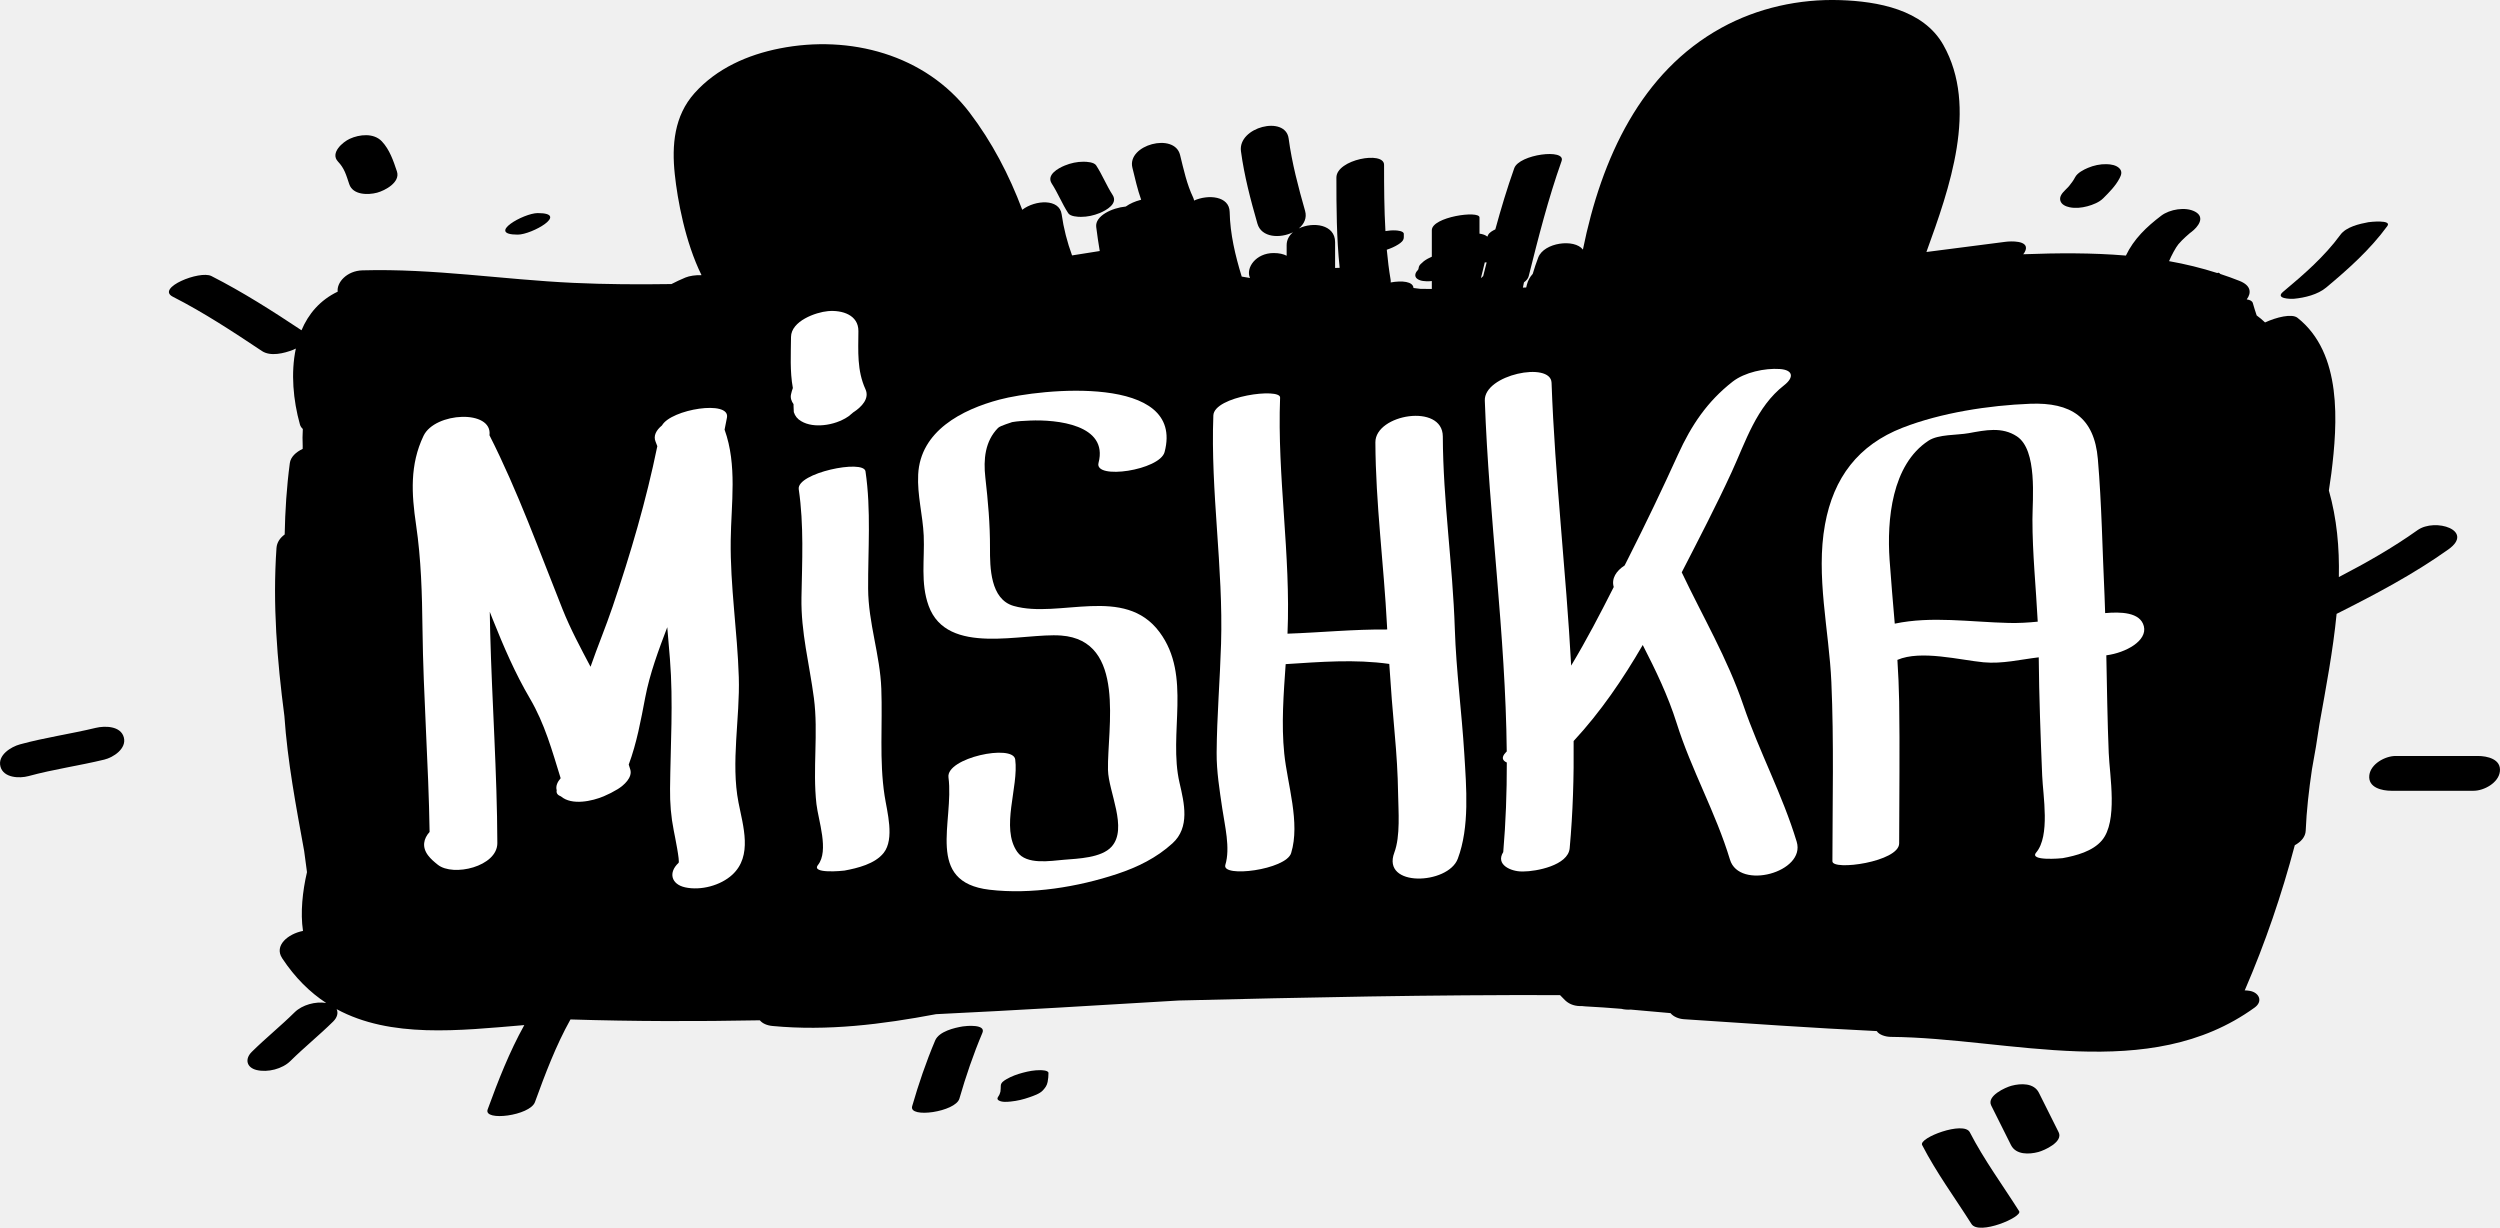
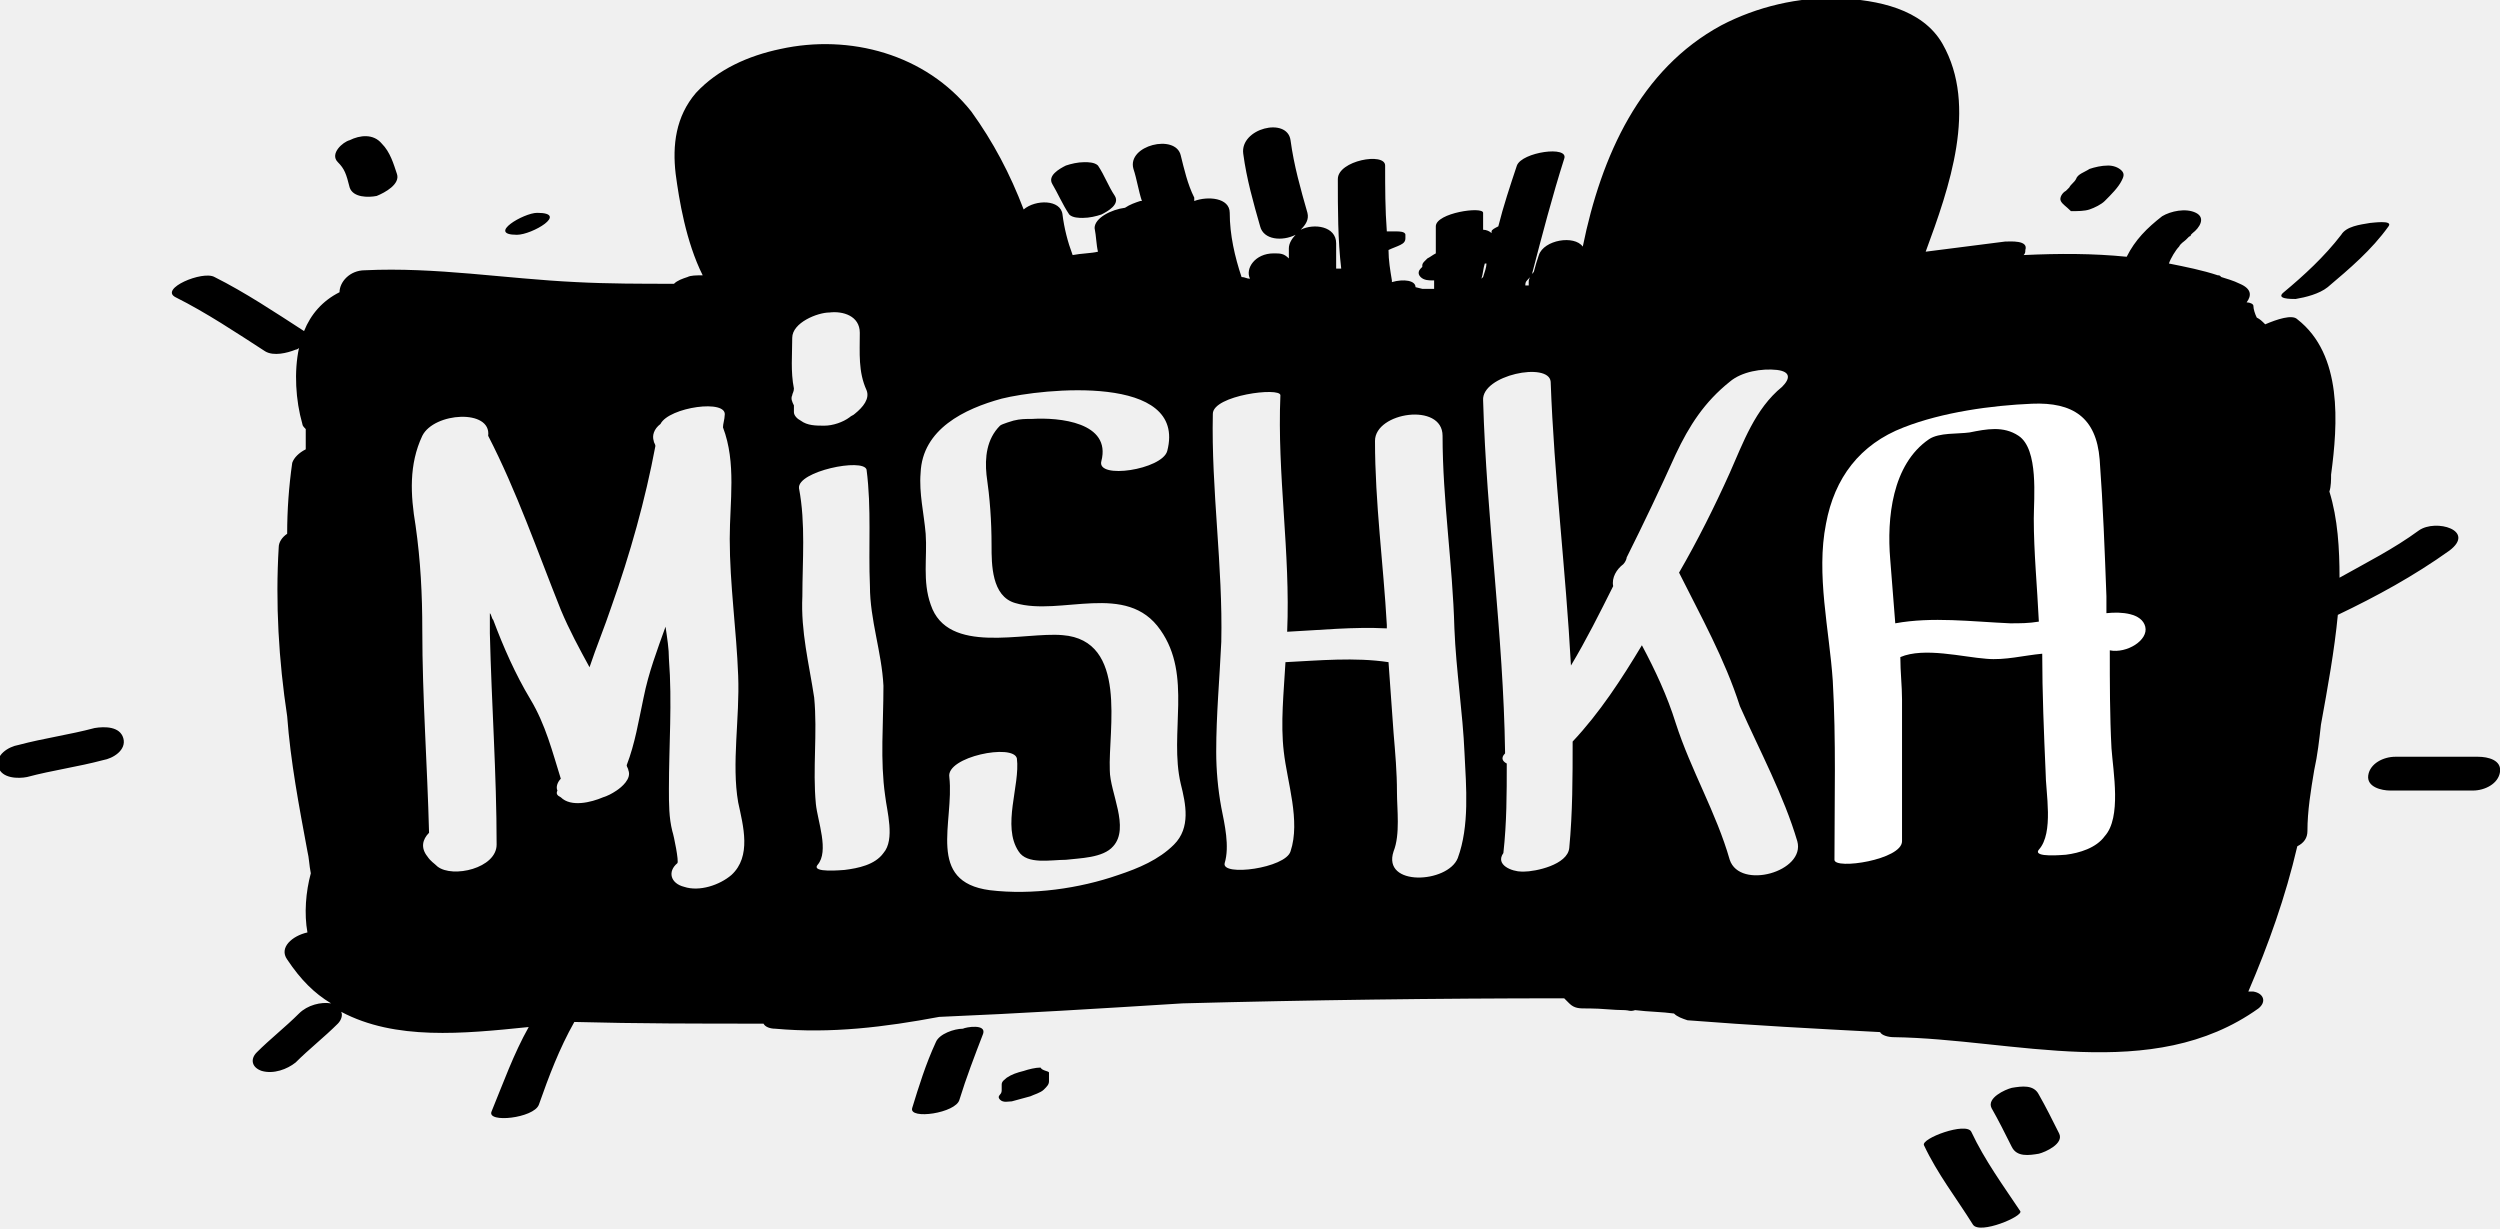
- <svg xmlns="http://www.w3.org/2000/svg" version="1.1" x="0px" y="0px" width="148.051px" height="72.707px" viewBox="0 0 148.051 72.707" enable-background="new 0 0 148.051 72.707" xml:space="preserve">
-   <g id="Layer_2">
-     <g>
-       <path d="M143.165,31.397c-1.481,1.055-3.053,1.942-4.657,2.777c0.037-1.747-0.119-3.465-0.591-5.127 c0.051-0.333,0.102-0.667,0.145-1.002c0.375-3.005,0.657-7.122-2.003-9.224c-0.335-0.265-1.249-0.035-1.922,0.274 c-0.157-0.151-0.322-0.289-0.496-0.415c-0.082-0.242-0.159-0.487-0.229-0.735c-0.035-0.12-0.168-0.188-0.36-0.215 c0.285-0.383,0.263-0.818-0.419-1.092c-0.378-0.152-0.759-0.287-1.143-0.413c-0.067-0.072-0.126-0.096-0.172-0.058 c-0.001,0.001-0.004,0.002-0.006,0.003c-0.938-0.3-1.893-0.533-2.859-0.705c0.138-0.331,0.396-0.813,0.552-1 c0.132-0.157,0.279-0.3,0.429-0.439c0.062-0.057,0.125-0.111,0.188-0.165c0.032-0.027,0.053-0.046,0.069-0.061 c0.02-0.014,0.046-0.034,0.084-0.062c0.38-0.288,0.846-0.865,0.221-1.202c-0.57-0.307-1.507-0.142-2.007,0.238 c-0.863,0.655-1.626,1.379-2.092,2.361c-2.01-0.169-4.05-0.155-6.079-0.078c0.062-0.076,0.112-0.158,0.141-0.25 c0.184-0.585-0.908-0.525-1.188-0.488c-1.562,0.205-3.125,0.407-4.688,0.604c1.367-3.773,3.083-8.578,1.001-12.264 c-1.19-2.106-3.906-2.579-6.098-2.652c-2.436-0.081-4.898,0.461-7.036,1.636c-4.762,2.618-7.11,7.71-8.21,13.138 c-0.497-0.657-2.301-0.425-2.645,0.468c-0.124,0.32-0.229,0.645-0.327,0.972c-0.16,0.174-0.282,0.386-0.345,0.637 c-0.015,0.056-0.027,0.111-0.041,0.167c-0.065,0.002-0.131,0.005-0.196,0.007c0.02-0.104,0.041-0.207,0.064-0.31 c0.146-0.109,0.247-0.232,0.28-0.366c0.574-2.296,1.156-4.588,1.948-6.82c0.269-0.756-2.511-0.399-2.804,0.426 c-0.424,1.193-0.786,2.403-1.12,3.622c-0.165,0.078-0.356,0.187-0.425,0.326c-0.017,0.034-0.031,0.07-0.047,0.104 c-0.107-0.093-0.271-0.151-0.466-0.178c0-0.319,0-0.639,0-0.959c0-0.432-2.823-0.034-2.823,0.757c0,0.522,0,1.046,0,1.568 c-0.167,0.072-0.327,0.158-0.472,0.266c-0.063,0.057-0.127,0.114-0.19,0.172c-0.073,0.071-0.113,0.152-0.12,0.245 c-0.007,0.026-0.013,0.053-0.023,0.078c-0.017,0.022-0.032,0.046-0.052,0.066c-0.126,0.128-0.184,0.335-0.027,0.467 c0.19,0.16,0.508,0.167,0.738,0.159c0.048-0.002,0.097-0.007,0.146-0.011c0,0.156,0,0.312,0,0.468 c-0.226-0.001-0.45-0.003-0.675-0.006l-0.411-0.051c-0.021-0.385-0.676-0.452-1.351-0.328c0.006-0.049,0.007-0.098-0.001-0.148 c-0.101-0.595-0.174-1.192-0.229-1.79c0.237-0.079,0.471-0.18,0.68-0.313c0.159-0.102,0.328-0.224,0.328-0.43 c0-0.064,0-0.13,0-0.194c0-0.18-0.412-0.204-0.499-0.208c-0.195-0.009-0.394,0.009-0.589,0.041 c-0.075-1.305-0.081-2.615-0.081-3.925c0-0.84-2.824-0.315-2.823,0.757c0,1.786,0.009,3.57,0.193,5.343 c-0.087-0.002-0.178,0.001-0.27,0.009c0-0.511,0-1.021,0-1.532c0-1.045-1.297-1.22-2.147-0.809 c0.313-0.262,0.489-0.622,0.37-1.039c-0.403-1.414-0.778-2.827-0.974-4.287c-0.188-1.394-3.017-0.677-2.824,0.756 c0.196,1.46,0.57,2.873,0.975,4.287c0.235,0.828,1.338,0.889,2.104,0.51c-0.227,0.196-0.373,0.452-0.373,0.76 c0,0.21,0,0.42,0,0.63c-0.189-0.098-0.439-0.16-0.77-0.16c-1.057,0-1.671,0.885-1.4,1.477c-0.164-0.027-0.327-0.054-0.491-0.083 c-0.382-1.248-0.686-2.514-0.714-3.83c-0.02-0.942-1.27-1.049-2.108-0.672c-0.008-0.056-0.022-0.111-0.049-0.168 c-0.385-0.804-0.567-1.674-0.78-2.533c-0.332-1.35-3.158-0.601-2.823,0.756c0.157,0.638,0.3,1.281,0.519,1.898 c-0.018,0.005-0.039,0.009-0.056,0.014c-0.3,0.081-0.601,0.205-0.854,0.387c-0.832,0.079-1.828,0.565-1.752,1.208 c0.058,0.478,0.131,0.953,0.209,1.427c-0.546,0.091-1.092,0.177-1.639,0.26c-0.289-0.787-0.499-1.601-0.618-2.443 c-0.131-0.924-1.555-0.854-2.332-0.26c-0.774-2.062-1.796-4.019-3.122-5.761c-2.621-3.439-7.097-4.613-11.242-3.794 c-1.9,0.376-3.735,1.184-5.043,2.646c-1.21,1.353-1.352,3.089-1.17,4.805c0.158,1.493,0.61,4.005,1.584,5.976 c-0.35-0.012-0.709,0.041-0.949,0.139c-0.283,0.117-0.561,0.248-0.833,0.388c-1.939,0.029-3.877,0.019-5.803-0.07 c-4.179-0.194-8.301-0.86-12.497-0.742c-0.923,0.026-1.534,0.719-1.465,1.262c-1.046,0.502-1.733,1.315-2.143,2.287 c-1.732-1.15-3.479-2.266-5.335-3.211c-0.689-0.351-3.3,0.707-2.285,1.224c1.84,0.938,3.561,2.072,5.278,3.216 c0.512,0.341,1.32,0.133,1.842-0.07c0.03-0.012,0.09-0.039,0.165-0.077c-0.306,1.44-0.157,3.067,0.241,4.493 c0.03,0.11,0.093,0.198,0.172,0.27c-0.021,0.338-0.023,0.677-0.007,1.015c-0.001,0.055-0.001,0.109-0.002,0.165 c-0.4,0.189-0.712,0.48-0.76,0.839c-0.188,1.411-0.278,2.82-0.305,4.229c-0.272,0.199-0.462,0.469-0.485,0.798 c-0.233,3.345,0.037,6.652,0.467,9.95c0.185,2.694,0.69,5.344,1.172,7.999c0.058,0.416,0.113,0.832,0.167,1.249 c-0.265,1.133-0.398,2.395-0.237,3.482c-0.881,0.171-1.729,0.866-1.233,1.617c0.765,1.158,1.644,2.018,2.606,2.649 c-0.633-0.103-1.42,0.11-1.871,0.555c-0.818,0.809-1.715,1.531-2.533,2.339c-0.429,0.424-0.314,0.935,0.289,1.078 c0.651,0.155,1.516-0.06,1.997-0.535c0.817-0.808,1.715-1.531,2.533-2.339c0.248-0.245,0.308-0.517,0.204-0.731 c3.21,1.735,7.235,1.27,11.114,0.943c-0.882,1.589-1.542,3.273-2.17,4.997c-0.262,0.719,2.507,0.373,2.801-0.436 c0.61-1.675,1.237-3.343,2.103-4.895c3.741,0.117,7.479,0.122,11.215,0.051c0.149,0.182,0.416,0.305,0.746,0.336 c3.27,0.311,6.489-0.096,9.688-0.699c4.789-0.229,9.577-0.525,14.366-0.809c7.527-0.186,15.056-0.346,22.587-0.32 c0.1,0.109,0.204,0.215,0.314,0.318c0.272,0.256,0.621,0.345,0.979,0.33c0.062,0.009,0.128,0.016,0.199,0.019 c0.714,0.036,1.428,0.087,2.141,0.145c0.156,0.04,0.341,0.059,0.559,0.046c0.002,0,0.004,0,0.005,0 c0.782,0.067,1.563,0.14,2.346,0.208c0.171,0.214,0.497,0.342,0.792,0.361c3.804,0.25,7.612,0.522,11.423,0.703 c0.14,0.229,0.536,0.34,0.82,0.343c7.067,0.06,15.278,2.804,21.558-1.736c0.501-0.362,0.273-0.877-0.264-0.984 c-0.108-0.021-0.217-0.031-0.326-0.034c0.008-0.016,0.018-0.03,0.023-0.045c1.195-2.769,2.174-5.633,2.945-8.552 c0.365-0.198,0.632-0.494,0.646-0.86c0.049-1.189,0.188-2.406,0.371-3.639c0.166-0.884,0.313-1.771,0.441-2.66 c0.387-2.169,0.806-4.367,1.018-6.541c2.28-1.147,4.538-2.335,6.622-3.819C146.562,31.417,144.213,30.651,143.165,31.397z M87.835,16.351c-0.049,0.039-0.094,0.079-0.134,0.123c0.073-0.312,0.149-0.623,0.228-0.934c0.036,0.001,0.073,0.001,0.111,0 C87.972,15.81,87.902,16.081,87.835,16.351z" />
-       <path d="M63.261,12.626c0.127,0.196,0.562,0.217,0.753,0.217c0.377,0.001,0.759-0.083,1.106-0.225 c0.404-0.166,1.101-0.559,0.77-1.07c-0.363-0.562-0.609-1.19-0.975-1.754c-0.127-0.196-0.562-0.217-0.754-0.217 c-0.376-0.001-0.758,0.083-1.105,0.226c-0.404,0.165-1.101,0.558-0.77,1.069C62.649,11.434,62.896,12.063,63.261,12.626z" />
-       <path d="M20.683,10.907c0.216,0.647,1.111,0.647,1.648,0.504c0.472-0.127,1.39-0.616,1.175-1.26 c-0.208-0.624-0.433-1.293-0.893-1.78c-0.479-0.507-1.324-0.417-1.902-0.151c-0.412,0.19-1.177,0.838-0.695,1.349 C20.398,9.974,20.494,10.341,20.683,10.907z" />
-       <path d="M30.66,13.895c0.843,0,3.073-1.276,1.186-1.276C31.003,12.619,28.772,13.895,30.66,13.895z" />
-       <path d="M122.562,12.274c0.346,0.072,0.717,0.032,1.055-0.059c0.321-0.086,0.7-0.234,0.941-0.477 c0.355-0.355,0.728-0.729,0.962-1.178c0.104-0.198,0.174-0.399-0.005-0.587c-0.188-0.197-0.507-0.245-0.763-0.251 c-0.376-0.01-0.761,0.074-1.106,0.22c-0.252,0.106-0.621,0.294-0.756,0.553c-0.098,0.186-0.218,0.353-0.351,0.513 c-0.008,0.009-0.016,0.018-0.023,0.027c-0.011,0.012-0.021,0.023-0.028,0.032c-0.064,0.067-0.13,0.133-0.195,0.199 c-0.158,0.158-0.346,0.365-0.279,0.614C122.077,12.121,122.347,12.229,122.562,12.274z" />
-       <path d="M135.861,17.692c0.631-0.061,1.395-0.246,1.894-0.662c1.319-1.102,2.603-2.248,3.623-3.642 c0.288-0.393-1.049-0.243-1.118-0.23c-0.534,0.099-1.316,0.276-1.661,0.746c-0.949,1.296-2.164,2.349-3.391,3.374 C134.71,17.693,135.649,17.712,135.861,17.692z" />
-       <path d="M146.74,44.769c-1.624,0-3.248,0-4.872,0c-0.616,0-1.475,0.468-1.556,1.139c-0.09,0.739,0.754,0.922,1.304,0.922 c1.624,0,3.248,0,4.871,0c0.617,0,1.475-0.468,1.557-1.139C148.134,44.952,147.29,44.769,146.74,44.769z" />
-       <path d="M57.021,60.784c-0.498,0.08-1.412,0.296-1.639,0.831c-0.538,1.272-0.981,2.571-1.364,3.897 c-0.211,0.733,2.571,0.333,2.798-0.451c0.383-1.327,0.825-2.625,1.363-3.897C58.401,60.637,57.213,60.752,57.021,60.784z" />
-       <path d="M61.602,63.375c-0.347-0.003-0.696,0.063-1.029,0.152c-0.333,0.089-0.67,0.207-0.968,0.383 c-0.141,0.084-0.338,0.2-0.338,0.39c-0.001,0.116-0.007,0.231-0.021,0.346c-0.025,0.103-0.06,0.2-0.125,0.286 c0.004-0.004,0.008-0.009,0.012-0.014c-0.064,0.082-0.108,0.179,0.018,0.253c0.196,0.114,0.502,0.083,0.712,0.062 c0.374-0.037,0.745-0.127,1.099-0.252c0.243-0.085,0.613-0.207,0.795-0.407c0.149-0.164,0.241-0.286,0.284-0.501 c0.035-0.177,0.05-0.349,0.05-0.529C62.09,63.378,61.669,63.376,61.602,63.375z" />
-       <path d="M116.652,67.051c-0.354-0.686-3.043,0.331-2.823,0.757c0.844,1.638,1.939,3.122,2.923,4.677 c0.436,0.689,3.04-0.414,2.823-0.757C118.593,70.174,117.496,68.689,116.652,67.051z" />
-       <path d="M120.744,64.713c-0.294-0.588-1.067-0.563-1.624-0.414c-0.35,0.094-1.485,0.598-1.199,1.17 c0.39,0.78,0.779,1.559,1.169,2.339c0.294,0.588,1.068,0.562,1.624,0.414c0.35-0.094,1.486-0.598,1.199-1.171 C121.523,66.272,121.134,65.493,120.744,64.713z" />
-       <path d="M5.668,43.105c-1.486,0.359-3.006,0.571-4.481,0.975c-0.537,0.146-1.342,0.641-1.16,1.318 c0.181,0.675,1.128,0.709,1.664,0.562c1.476-0.403,2.995-0.615,4.482-0.975c0.541-0.13,1.338-0.651,1.16-1.318 C7.148,42.982,6.209,42.975,5.668,43.105z" />
-     </g>
-   </g>
-   <g id="Layer_1">
-     <g>
-       <path fill="#FFFFFF" d="M43.752,40.106c-0.083-2.707-0.514-5.396-0.479-8.108c0.028-2.194,0.393-4.45-0.363-6.554 c0.047-0.239,0.097-0.477,0.141-0.717c0.195-1.055-3.3-0.497-3.849,0.468c-0.346,0.283-0.523,0.621-0.377,0.965 c0.037,0.087,0.069,0.175,0.102,0.263c-0.662,3.233-1.584,6.364-2.645,9.498c-0.406,1.199-0.896,2.37-1.31,3.565 c-0.587-1.114-1.181-2.214-1.658-3.408c-1.386-3.464-2.636-6.965-4.326-10.299c0.192-1.543-3.232-1.381-3.907,0.032 c-0.816,1.709-0.711,3.434-0.442,5.262c0.303,2.061,0.356,4.086,0.381,6.167c0.048,4.012,0.361,8.016,0.421,12.027 c-0.357,0.397-0.466,0.889-0.092,1.388c0.163,0.217,0.365,0.385,0.576,0.554c0.913,0.73,3.533,0.108,3.528-1.283 c-0.014-4.16-0.314-8.312-0.424-12.471c-0.011-0.407-0.018-0.814-0.024-1.222c0.058,0.146,0.115,0.293,0.173,0.438 c0.646,1.618,1.322,3.191,2.205,4.696c0.876,1.491,1.315,3.092,1.819,4.719c-0.19,0.219-0.305,0.467-0.234,0.715 c-0.04,0.181,0.071,0.294,0.253,0.363c0.645,0.552,1.858,0.277,2.532-0.007c0.29-0.122,0.566-0.263,0.834-0.427 c0.348-0.215,0.891-0.686,0.735-1.17c-0.03-0.093-0.059-0.187-0.088-0.281c0.475-1.281,0.716-2.612,0.975-3.965 c0.275-1.441,0.789-2.805,1.307-4.171c0.053,0.625,0.107,1.249,0.157,1.872c0.206,2.577,0.033,5.118,0.008,7.696 c-0.009,0.854,0.054,1.648,0.221,2.484c0.068,0.345,0.37,1.824,0.283,1.904c-0.617,0.57-0.438,1.268,0.389,1.45 c0.923,0.203,2.1-0.106,2.795-0.749c1.209-1.117,0.638-2.871,0.364-4.28C43.273,45.158,43.826,42.512,43.752,40.106z" />
-       <path fill="#FFFFFF" d="M52.192,40.788c-0.074-2.007-0.771-3.897-0.781-5.925c-0.011-2.327,0.183-4.635-0.156-6.949 c-0.107-0.732-4.093,0.101-3.953,1.059c0.312,2.129,0.199,4.268,0.161,6.412c-0.037,2.063,0.472,3.934,0.737,5.958 c0.271,2.073-0.085,4.195,0.15,6.271c0.11,0.971,0.758,2.768,0.09,3.612c-0.424,0.537,1.482,0.345,1.568,0.33 c0.775-0.143,1.809-0.395,2.324-1.048c0.659-0.835,0.198-2.448,0.054-3.387C52.066,45.041,52.271,42.885,52.192,40.788z" />
-       <path fill="#FFFFFF" d="M68.671,37.438c-2.081-2.809-5.943-0.787-8.64-1.554c-1.39-0.396-1.407-2.292-1.403-3.428 c0.004-1.439-0.115-2.757-0.276-4.184c-0.119-1.061-0.024-2.14,0.753-2.93c0.143-0.146,0.866-0.339,0.817-0.342 c0.356-0.062,0.683-0.077,1.077-0.094c1.562-0.067,4.654,0.234,4.056,2.506c-0.269,1.019,3.629,0.435,3.913-0.643 c1.224-4.64-7.352-3.749-9.774-3.106c-2.231,0.592-4.692,1.862-4.819,4.438c-0.062,1.23,0.274,2.401,0.328,3.62 c0.061,1.403-0.2,2.802,0.291,4.155c1.092,3.01,5.57,1.59,7.849,1.761c3.88,0.29,2.722,5.519,2.772,7.955 c0.027,1.3,1.192,3.461,0.213,4.549c-0.601,0.668-2,0.706-2.817,0.774c-0.821,0.069-2.221,0.315-2.768-0.465 c-1.002-1.431,0.093-3.834-0.121-5.474c-0.122-0.933-4.104-0.096-3.953,1.059c0.346,2.651-1.412,6.2,2.424,6.655 c2.464,0.293,5.238-0.162,7.568-0.936c1.207-0.4,2.328-0.951,3.272-1.81c1.045-0.949,0.701-2.369,0.421-3.579 C69.172,43.422,70.593,40.032,68.671,37.438z" />
-       <path fill="#FFFFFF" d="M86.155,37.248c-0.122-3.812-0.696-7.582-0.711-11.4c-0.009-1.989-4-1.317-3.993,0.346 c0.015,3.641,0.501,7.232,0.688,10.862c0.003,0.074,0.008,0.148,0.012,0.223c-1.967-0.018-3.934,0.179-5.905,0.248 c0.203-4.675-0.617-9.311-0.438-13.983c0.022-0.587-3.909-0.091-3.953,1.059c-0.172,4.516,0.593,8.997,0.457,13.514 c-0.064,2.155-0.247,4.303-0.262,6.46c-0.008,1.105,0.173,2.204,0.332,3.293c0.147,1.008,0.488,2.352,0.183,3.349 c-0.238,0.779,3.594,0.293,3.897-0.701c0.55-1.794-0.224-4.076-0.408-5.892c-0.177-1.74-0.04-3.53,0.084-5.296 c2.048-0.131,4.096-0.3,6.135-0.012c0.091,1.391,0.197,2.779,0.325,4.172c0.106,1.168,0.181,2.334,0.198,3.507 c0.016,1.028,0.143,2.519-0.223,3.492c-0.78,2.075,3.179,1.906,3.757,0.368c0.71-1.887,0.507-4.237,0.386-6.22 C86.565,42.169,86.235,39.717,86.155,37.248z" />
-       <path fill="#FFFFFF" d="M103.242,41.762c-0.948-2.783-2.395-5.224-3.649-7.868c1.01-1.967,2.036-3.935,2.959-5.942 c0.838-1.824,1.459-3.854,3.107-5.139c0.579-0.451,0.555-0.904-0.258-0.96c-0.883-0.061-2.083,0.194-2.795,0.749 c-1.498,1.168-2.448,2.587-3.229,4.307c-0.94,2.069-1.914,4.101-2.94,6.13c-0.074,0.149-0.15,0.298-0.226,0.448 c-0.494,0.318-0.792,0.769-0.645,1.277c-0.798,1.578-1.614,3.146-2.521,4.653c-0.302-5.584-0.963-11.162-1.161-16.751 c-0.045-1.281-4.007-0.484-3.953,1.059c0.246,6.93,1.23,13.845,1.299,20.775c-0.017,0.017-0.032,0.034-0.049,0.051 c-0.303,0.311-0.191,0.498,0.053,0.606c0.002,1.767-0.06,3.534-0.211,5.303c-0.477,0.752,0.467,1.149,1.094,1.149 c0.033,0,0.065,0,0.098,0c0.746,0,2.649-0.353,2.742-1.376c0.193-2.119,0.254-4.234,0.234-6.349 c1.605-1.731,2.916-3.663,4.093-5.687c0.766,1.494,1.495,3,2.007,4.625c0.868,2.766,2.32,5.308,3.159,8.087 c0.55,1.822,4.497,0.745,3.952-1.059C105.563,47.072,104.177,44.505,103.242,41.762z" />
-       <path fill="#FFFFFF" d="M126.96,37.085c-0.212-0.84-1.385-0.857-2.292-0.777c-0.013-0.338-0.021-0.677-0.036-1.016 c-0.127-2.686-0.168-5.428-0.396-8.105c-0.211-2.479-1.599-3.368-4.008-3.276c-2.438,0.093-5.277,0.532-7.55,1.416 c-2.632,1.023-4.096,2.961-4.601,5.733c-0.555,3.041,0.242,6.275,0.377,9.331c0.155,3.535,0.066,7.078,0.062,10.614 c0,0.579,3.952,0.031,3.953-1.059c0.003-2.801,0.043-5.602,0-8.402c-0.014-0.826-0.052-1.647-0.104-2.466 c1.382-0.599,3.721,0.013,5.097,0.143c1.117,0.105,2.188-0.167,3.273-0.294c0.021,2.333,0.108,4.678,0.204,7.008 c0.049,1.194,0.481,3.563-0.356,4.552c-0.44,0.521,1.493,0.347,1.568,0.333c0.801-0.147,1.777-0.404,2.324-1.05 c0.958-1.13,0.46-3.824,0.405-5.173c-0.079-1.928-0.103-3.859-0.143-5.789C125.903,38.656,127.177,37.943,126.96,37.085z M112.208,36.933c-0.104-1.257-0.219-2.513-0.306-3.777c-0.161-2.352,0.118-5.634,2.31-7.062c0.587-0.383,1.691-0.317,2.377-0.442 c0.979-0.177,1.974-0.393,2.855,0.192c1.221,0.81,0.92,3.69,0.918,4.913c-0.002,2.024,0.21,4.038,0.313,6.058 c-0.558,0.056-1.122,0.09-1.698,0.077C116.67,36.837,114.393,36.474,112.208,36.933z" />
-       <path fill="#FFFFFF" d="M48.771,25.176c0.526-0.051,1.055-0.229,1.49-0.529c0.087-0.073,0.173-0.146,0.26-0.219 c0.524-0.338,0.979-0.834,0.734-1.373c-0.509-1.115-0.428-2.251-0.42-3.445c0.007-0.966-0.972-1.257-1.797-1.185 c-0.729,0.064-2.188,0.586-2.194,1.534c-0.007,1.002-0.072,2.034,0.11,3.02c-0.049,0.113-0.075,0.241-0.105,0.358 c-0.056,0.214,0.016,0.424,0.144,0.595c0,0.045,0.002,0.09,0.002,0.135c0.005,0.113,0.011,0.226,0.015,0.338 c0.074,0.235,0.218,0.413,0.433,0.535C47.833,25.176,48.327,25.219,48.771,25.176z" />
-     </g>
-   </g>
+ <svg xmlns="http://www.w3.org/2000/svg" version="1.1" viewBox="0 0 148 72.7">
+   <path d="M143.2,31.4c-1.5,1.1-3.1,1.9-4.7,2.8c0-1.7-0.1-3.5-0.6-5.1c0.1-0.3,0.1-0.7,0.1-1c0.4-3,0.7-7.1-2-9.2 c-0.3-0.3-1.2,0-1.9,0.3c-0.2-0.2-0.3-0.3-0.5-0.4c-0.1-0.2-0.2-0.5-0.2-0.7c0-0.1-0.2-0.2-0.4-0.2c0.3-0.4,0.3-0.8-0.4-1.1 c-0.4-0.2-0.8-0.3-1.1-0.4c-0.1-0.1-0.1-0.1-0.2-0.1c0,0,0,0,0,0c-0.9-0.3-1.9-0.5-2.9-0.7c0.1-0.3,0.4-0.8,0.6-1 c0.1-0.2,0.3-0.3,0.4-0.4c0.1-0.1,0.1-0.1,0.2-0.2c0,0,0.1,0,0.1-0.1c0,0,0,0,0.1-0.1c0.4-0.3,0.8-0.9,0.2-1.2 c-0.6-0.3-1.5-0.1-2,0.2c-0.9,0.7-1.6,1.4-2.1,2.4c-2-0.2-4-0.2-6.1-0.1c0.1-0.1,0.1-0.2,0.1-0.3c0.2-0.6-0.9-0.5-1.2-0.5 c-1.6,0.2-3.1,0.4-4.7,0.6c1.4-3.8,3.1-8.6,1-12.3c-1.2-2.1-3.9-2.6-6.1-2.7c-2.4-0.1-4.9,0.5-7,1.6c-4.8,2.6-7.1,7.7-8.2,13.1 c-0.5-0.7-2.3-0.4-2.6,0.5c-0.1,0.3-0.2,0.6-0.3,1c-0.2,0.2-0.3,0.4-0.3,0.6c0,0.1,0,0.1,0,0.2c-0.1,0-0.1,0-0.2,0 c0-0.1,0-0.2,0.1-0.3c0.1-0.1,0.2-0.2,0.3-0.4c0.6-2.3,1.2-4.6,1.9-6.8c0.3-0.8-2.5-0.4-2.8,0.4c-0.4,1.2-0.8,2.4-1.1,3.6 c-0.2,0.1-0.4,0.2-0.4,0.3c0,0,0,0.1,0,0.1c-0.1-0.1-0.3-0.2-0.5-0.2c0-0.3,0-0.6,0-1c0-0.4-2.8,0-2.8,0.8c0,0.5,0,1,0,1.6 c-0.2,0.1-0.3,0.2-0.5,0.3c-0.1,0.1-0.1,0.1-0.2,0.2c-0.1,0.1-0.1,0.2-0.1,0.2c0,0,0,0.1,0,0.1c0,0,0,0-0.1,0.1 c-0.1,0.1-0.2,0.3,0,0.5c0.2,0.2,0.5,0.2,0.7,0.2c0,0,0.1,0,0.1,0c0,0.2,0,0.3,0,0.5c-0.2,0-0.5,0-0.7,0l-0.4-0.1 c0-0.4-0.7-0.5-1.4-0.3c0,0,0-0.1,0-0.1c-0.1-0.6-0.2-1.2-0.2-1.8c0.2-0.1,0.5-0.2,0.7-0.3c0.2-0.1,0.3-0.2,0.3-0.4 c0-0.1,0-0.1,0-0.2c0-0.2-0.4-0.2-0.5-0.2c-0.2,0-0.4,0-0.6,0C82,12.4,82,11.1,82,9.8c0-0.8-2.8-0.3-2.8,0.8c0,1.8,0,3.6,0.2,5.3 c-0.1,0-0.2,0-0.3,0c0-0.5,0-1,0-1.5c0-1-1.3-1.2-2.1-0.8c0.3-0.3,0.5-0.6,0.4-1c-0.4-1.4-0.8-2.8-1-4.3c-0.2-1.4-3-0.7-2.8,0.8 c0.2,1.5,0.6,2.9,1,4.3c0.2,0.8,1.3,0.9,2.1,0.5c-0.2,0.2-0.4,0.5-0.4,0.8c0,0.2,0,0.4,0,0.6C76,15,75.8,15,75.4,15 c-1.1,0-1.7,0.9-1.4,1.5c-0.2,0-0.3-0.1-0.5-0.1c-0.4-1.2-0.7-2.5-0.7-3.8c0-0.9-1.3-1-2.1-0.7c0-0.1,0-0.1,0-0.2 c-0.4-0.8-0.6-1.7-0.8-2.5c-0.3-1.3-3.2-0.6-2.8,0.8c0.2,0.6,0.3,1.3,0.5,1.9c0,0,0,0-0.1,0c-0.3,0.1-0.6,0.2-0.9,0.4 c-0.8,0.1-1.8,0.6-1.8,1.2c0.1,0.5,0.1,1,0.2,1.4C64.6,15,64,15,63.5,15.1c-0.3-0.8-0.5-1.6-0.6-2.4c-0.1-0.9-1.6-0.9-2.3-0.3 c-0.8-2.1-1.8-4-3.1-5.8C54.8,3.2,50.3,2,46.2,2.9c-1.9,0.4-3.7,1.2-5,2.6c-1.2,1.4-1.4,3.1-1.2,4.8c0.2,1.5,0.6,4,1.6,6 c-0.4,0-0.7,0-0.9,0.1c-0.3,0.1-0.6,0.2-0.8,0.4c-1.9,0-3.9,0-5.8-0.1c-4.2-0.2-8.3-0.9-12.5-0.7c-0.9,0-1.5,0.7-1.5,1.3 c-1,0.5-1.7,1.3-2.1,2.3c-1.7-1.1-3.5-2.3-5.3-3.2c-0.7-0.4-3.3,0.7-2.3,1.2c1.8,0.9,3.6,2.1,5.3,3.2c0.5,0.3,1.3,0.1,1.8-0.1 c0,0,0.1,0,0.2-0.1c-0.3,1.4-0.2,3.1,0.2,4.5c0,0.1,0.1,0.2,0.2,0.3c0,0.3,0,0.7,0,1c0,0.1,0,0.1,0,0.2c-0.4,0.2-0.7,0.5-0.8,0.8 c-0.2,1.4-0.3,2.8-0.3,4.2c-0.3,0.2-0.5,0.5-0.5,0.8c-0.2,3.3,0,6.7,0.5,10c0.2,2.7,0.7,5.3,1.2,8c0.1,0.4,0.1,0.8,0.2,1.3 c-0.3,1.1-0.4,2.4-0.2,3.5c-0.9,0.2-1.7,0.9-1.2,1.6c0.8,1.2,1.6,2,2.6,2.6c-0.6-0.1-1.4,0.1-1.9,0.6c-0.8,0.8-1.7,1.5-2.5,2.3 c-0.4,0.4-0.3,0.9,0.3,1.1c0.7,0.2,1.5-0.1,2-0.5c0.8-0.8,1.7-1.5,2.5-2.3c0.2-0.2,0.3-0.5,0.2-0.7c3.2,1.7,7.2,1.3,11.1,0.9 c-0.9,1.6-1.5,3.3-2.2,5c-0.3,0.7,2.5,0.4,2.8-0.4c0.6-1.7,1.2-3.3,2.1-4.9c3.7,0.1,7.5,0.1,11.2,0.1c0.1,0.2,0.4,0.3,0.7,0.3 c3.3,0.3,6.5-0.1,9.7-0.7c4.8-0.2,9.6-0.5,14.4-0.8c7.5-0.2,15.1-0.3,22.6-0.3c0.1,0.1,0.2,0.2,0.3,0.3c0.3,0.3,0.6,0.3,1,0.3 c0.1,0,0.1,0,0.2,0c0.7,0,1.4,0.1,2.1,0.1c0.2,0,0.3,0.1,0.6,0c0,0,0,0,0,0c0.8,0.1,1.6,0.1,2.3,0.2c0.2,0.2,0.5,0.3,0.8,0.4 c3.8,0.3,7.6,0.5,11.4,0.7c0.1,0.2,0.5,0.3,0.8,0.3c7.1,0.1,15.3,2.8,21.6-1.7c0.5-0.4,0.3-0.9-0.3-1c-0.1,0-0.2,0-0.3,0 c0,0,0,0,0,0c1.2-2.8,2.2-5.6,2.9-8.6c0.4-0.2,0.6-0.5,0.6-0.9c0-1.2,0.2-2.4,0.4-3.6c0.2-0.9,0.3-1.8,0.4-2.7 c0.4-2.2,0.8-4.4,1-6.5c2.3-1.1,4.5-2.3,6.6-3.8C146.6,31.4,144.2,30.7,143.2,31.4z M87.8,16.4c0,0-0.1,0.1-0.1,0.1 c0.1-0.3,0.1-0.6,0.2-0.9c0,0,0.1,0,0.1,0C88,15.8,87.9,16.1,87.8,16.4z M62.3,10.9c-0.3-0.5,0.4-0.9,0.8-1.1 c0.3-0.1,0.7-0.2,1.1-0.2c0.2,0,0.6,0,0.8,0.2c0.4,0.6,0.6,1.2,1,1.8c0.3,0.5-0.4,0.9-0.8,1.1c-0.3,0.1-0.7,0.2-1.1,0.2 c-0.2,0-0.6,0-0.8-0.2C62.9,12.1,62.6,11.4,62.3,10.9z M20,9.6c-0.5-0.5,0.3-1.2,0.7-1.3c0.6-0.3,1.4-0.4,1.9,0.2 c0.5,0.5,0.7,1.2,0.9,1.8c0.2,0.6-0.7,1.1-1.2,1.3c-0.5,0.1-1.4,0.1-1.6-0.5C20.5,10.3,20.4,10,20,9.6z M31.8,12.6 c1.9,0-0.3,1.3-1.2,1.3C28.8,13.9,31,12.6,31.8,12.6z M122,11.9c-0.1-0.2,0.1-0.5,0.3-0.6c0.1-0.1,0.1-0.1,0.2-0.2c0,0,0,0,0,0 c0,0,0,0,0,0c0.1-0.2,0.3-0.3,0.4-0.5c0.1-0.3,0.5-0.4,0.8-0.6c0.3-0.1,0.7-0.2,1.1-0.2c0.3,0,0.6,0.1,0.8,0.3 c0.2,0.2,0.1,0.4,0,0.6c-0.2,0.4-0.6,0.8-1,1.2c-0.2,0.2-0.6,0.4-0.9,0.5c-0.3,0.1-0.7,0.1-1.1,0.1C122.3,12.2,122.1,12.1,122,11.9z  M135.2,17.3c1.2-1,2.4-2.1,3.4-3.4c0.3-0.5,1.1-0.6,1.7-0.7c0.1,0,1.4-0.2,1.1,0.2c-1,1.4-2.3,2.5-3.6,3.6 c-0.5,0.4-1.3,0.6-1.9,0.7C135.6,17.7,134.7,17.7,135.2,17.3z M148,45.7c-0.1,0.7-0.9,1.1-1.6,1.1c-1.6,0-3.2,0-4.9,0 c-0.5,0-1.4-0.2-1.3-0.9c0.1-0.7,0.9-1.1,1.6-1.1c1.6,0,3.2,0,4.9,0C147.3,44.8,148.1,45,148,45.7z M58.2,61.2 c-0.5,1.3-1,2.6-1.4,3.9c-0.2,0.8-3,1.2-2.8,0.5c0.4-1.3,0.8-2.6,1.4-3.9c0.2-0.5,1.1-0.8,1.6-0.8C57.2,60.8,58.4,60.6,58.2,61.2z  M62.1,63.5c0,0.2,0,0.4,0,0.5c0,0.2-0.1,0.3-0.3,0.5c-0.2,0.2-0.6,0.3-0.8,0.4c-0.4,0.1-0.7,0.2-1.1,0.3c-0.2,0-0.5,0.1-0.7-0.1 c-0.1-0.1-0.1-0.2,0-0.3c0,0,0,0,0,0c0.1-0.1,0.1-0.2,0.1-0.3c0-0.1,0-0.2,0-0.3c0-0.2,0.2-0.3,0.3-0.4c0.3-0.2,0.6-0.3,1-0.4 c0.3-0.1,0.7-0.2,1-0.2C61.7,63.4,62.1,63.4,62.1,63.5z M119.6,71.7c0.2,0.3-2.4,1.4-2.8,0.8c-1-1.6-2.1-3-2.9-4.7 c-0.2-0.4,2.5-1.4,2.8-0.8C117.5,68.7,118.6,70.2,119.6,71.7z M121.9,67.1c0.3,0.6-0.8,1.1-1.2,1.2c-0.6,0.1-1.3,0.2-1.6-0.4 c-0.4-0.8-0.8-1.6-1.2-2.3c-0.3-0.6,0.8-1.1,1.2-1.2c0.6-0.1,1.3-0.2,1.6,0.4C121.1,65.5,121.5,66.3,121.9,67.1z M7.3,43.7 c0.2,0.7-0.6,1.2-1.2,1.3c-1.5,0.4-3,0.6-4.5,1c-0.5,0.1-1.5,0.1-1.7-0.6c-0.2-0.7,0.6-1.2,1.2-1.3c1.5-0.4,3-0.6,4.5-1 C6.2,43,7.1,43,7.3,43.7z M43.7,47.5c0.3,1.4,0.8,3.2-0.4,4.3c-0.7,0.6-1.9,1-2.8,0.7c-0.8-0.2-1-0.9-0.4-1.4 c0.1-0.1-0.2-1.6-0.3-1.9c-0.2-0.8-0.2-1.6-0.2-2.5c0-2.6,0.2-5.1,0-7.7c0-0.6-0.1-1.2-0.2-1.9c-0.5,1.4-1,2.7-1.3,4.2 c-0.3,1.4-0.5,2.7-1,4c0,0.1,0.1,0.2,0.1,0.3c0.2,0.5-0.4,1-0.7,1.2c-0.3,0.2-0.5,0.3-0.8,0.4c-0.7,0.3-1.9,0.6-2.5,0 C33,47.1,32.9,47,33,46.8c-0.1-0.2,0-0.5,0.2-0.7c-0.5-1.6-0.9-3.2-1.8-4.7c-0.9-1.5-1.6-3.1-2.2-4.7c-0.1-0.1-0.1-0.3-0.2-0.4 c0,0.4,0,0.8,0,1.2c0.1,4.2,0.4,8.3,0.4,12.5c0,1.4-2.6,2-3.5,1.3c-0.2-0.2-0.4-0.3-0.6-0.6c-0.4-0.5-0.3-1,0.1-1.4 c-0.1-4-0.4-8-0.4-12c0-2.1-0.1-4.1-0.4-6.2c-0.3-1.8-0.4-3.6,0.4-5.3c0.7-1.4,4.1-1.6,3.9,0c1.7,3.3,2.9,6.8,4.3,10.3 c0.5,1.2,1.1,2.3,1.7,3.4c0.4-1.2,0.9-2.4,1.3-3.6c1.1-3.1,2-6.3,2.6-9.5c0-0.1-0.1-0.2-0.1-0.3c-0.1-0.3,0-0.7,0.4-1 c0.5-1,4-1.5,3.8-0.5c0,0.2-0.1,0.5-0.1,0.7c0.8,2.1,0.4,4.4,0.4,6.6c0,2.7,0.4,5.4,0.5,8.1C43.8,42.5,43.3,45.2,43.7,47.5z  M52.4,47.1c0.1,0.9,0.6,2.6-0.1,3.4c-0.5,0.7-1.5,0.9-2.3,1c-0.1,0-2,0.2-1.6-0.3c0.7-0.8,0-2.6-0.1-3.6c-0.2-2.1,0.1-4.2-0.1-6.3 c-0.3-2-0.8-3.9-0.7-6c0-2.1,0.2-4.3-0.2-6.4c-0.1-1,3.8-1.8,4-1.1c0.3,2.3,0.1,4.6,0.2,6.9c0,2,0.7,3.9,0.8,5.9 C52.3,42.9,52.1,45,52.4,47.1z M69.9,46.4c0.3,1.2,0.6,2.6-0.4,3.6c-0.9,0.9-2.1,1.4-3.3,1.8c-2.3,0.8-5.1,1.2-7.6,0.9 c-3.8-0.5-2.1-4-2.4-6.7c-0.2-1.2,3.8-2,4-1.1c0.2,1.6-0.9,4,0.1,5.5c0.5,0.8,1.9,0.5,2.8,0.5c0.8-0.1,2.2-0.1,2.8-0.8 c1-1.1-0.2-3.2-0.2-4.5c-0.1-2.4,1.1-7.7-2.8-8c-2.3-0.2-6.8,1.2-7.8-1.8c-0.5-1.4-0.2-2.8-0.3-4.2c-0.1-1.2-0.4-2.4-0.3-3.6 c0.1-2.6,2.6-3.8,4.8-4.4c2.4-0.6,11-1.5,9.8,3.1c-0.3,1.1-4.2,1.7-3.9,0.6c0.6-2.3-2.5-2.6-4.1-2.5c-0.4,0-0.7,0-1.1,0.1 c0,0-0.7,0.2-0.8,0.3c-0.8,0.8-0.9,1.9-0.8,2.9c0.2,1.4,0.3,2.7,0.3,4.2c0,1.1,0,3,1.4,3.4c2.7,0.8,6.6-1.3,8.6,1.6 C70.6,40,69.2,43.4,69.9,46.4z M86.7,44.6c0.1,2,0.3,4.3-0.4,6.2c-0.6,1.5-4.5,1.7-3.8-0.4c0.4-1,0.2-2.5,0.2-3.5 c0-1.2-0.1-2.3-0.2-3.5c-0.1-1.4-0.2-2.8-0.3-4.2c-2-0.3-4.1-0.1-6.1,0c-0.1,1.8-0.3,3.6-0.1,5.3c0.2,1.8,1,4.1,0.4,5.9 c-0.3,1-4.1,1.5-3.9,0.7c0.3-1,0-2.3-0.2-3.3c-0.2-1.1-0.3-2.2-0.3-3.3c0-2.2,0.2-4.3,0.3-6.5c0.1-4.5-0.6-9-0.5-13.5 c0-1.1,4-1.6,4-1.1c-0.2,4.7,0.6,9.3,0.4,14c2-0.1,3.9-0.3,5.9-0.2c0-0.1,0-0.1,0-0.2c-0.2-3.6-0.7-7.2-0.7-10.9c0-1.7,4-2.3,4-0.3 c0,3.8,0.6,7.6,0.7,11.4C86.2,39.7,86.6,42.2,86.7,44.6z M106.4,49.8c0.5,1.8-3.4,2.9-4,1.1c-0.8-2.8-2.3-5.3-3.2-8.1 c-0.5-1.6-1.2-3.1-2-4.6c-1.2,2-2.5,4-4.1,5.7c0,2.1,0,4.2-0.2,6.3c-0.1,1-2,1.4-2.7,1.4c0,0-0.1,0-0.1,0c-0.6,0-1.6-0.4-1.1-1.1 c0.2-1.8,0.2-3.5,0.2-5.3c-0.2-0.1-0.4-0.3-0.1-0.6c0,0,0,0,0-0.1c-0.1-6.9-1.1-13.8-1.3-20.8c-0.1-1.5,3.9-2.3,4-1.1 c0.2,5.6,0.9,11.2,1.2,16.8c0.9-1.5,1.7-3.1,2.5-4.7c-0.1-0.5,0.2-1,0.6-1.3c0.1-0.1,0.2-0.3,0.2-0.4c1-2,2-4.1,2.9-6.1 c0.8-1.7,1.7-3.1,3.2-4.3c0.7-0.6,1.9-0.8,2.8-0.7c0.8,0.1,0.8,0.5,0.3,1c-1.6,1.3-2.3,3.3-3.1,5.1c-0.9,2-1.9,4-3,5.9 c1.3,2.6,2.7,5.1,3.6,7.9C104.2,44.5,105.6,47.1,106.4,49.8z M47.4,24.9c-0.2-0.1-0.4-0.3-0.4-0.5c0-0.1,0-0.2,0-0.3 c0,0,0-0.1,0-0.1c-0.1-0.2-0.2-0.4-0.1-0.6c0-0.1,0.1-0.2,0.1-0.4c-0.2-1-0.1-2-0.1-3c0-0.9,1.5-1.5,2.2-1.5 c0.8-0.1,1.8,0.2,1.8,1.2c0,1.2-0.1,2.3,0.4,3.4c0.2,0.5-0.2,1-0.7,1.4c-0.1,0.1-0.2,0.1-0.3,0.2c-0.4,0.3-1,0.5-1.5,0.5 C48.3,25.2,47.8,25.2,47.4,24.9z" />
+   <path fill="#ffffff" d="M127,37.1c-0.2-0.8-1.4-0.9-2.3-0.8c0-0.3,0-0.7,0-1c-0.1-2.7-0.2-5.4-0.4-8.1c-0.2-2.5-1.6-3.4-4-3.3 c-2.4,0.1-5.3,0.5-7.6,1.4c-2.6,1-4.1,3-4.6,5.7c-0.6,3,0.2,6.3,0.4,9.3c0.2,3.5,0.1,7.1,0.1,10.6c0,0.6,4,0,4-1.1 c0-2.8,0-5.6,0-8.4c0-0.8-0.1-1.6-0.1-2.5c1.4-0.6,3.7,0,5.1,0.1c1.1,0.1,2.2-0.2,3.3-0.3c0,2.3,0.1,4.7,0.2,7 c0,1.2,0.5,3.6-0.4,4.6c-0.4,0.5,1.5,0.3,1.6,0.3c0.8-0.1,1.8-0.4,2.3-1.1c1-1.1,0.5-3.8,0.4-5.2c-0.1-1.9-0.1-3.9-0.1-5.8 C125.9,38.7,127.2,37.9,127,37.1z M112.2,36.9c-0.1-1.3-0.2-2.5-0.3-3.8c-0.2-2.4,0.1-5.6,2.3-7.1c0.6-0.4,1.7-0.3,2.4-0.4 c1-0.2,2-0.4,2.9,0.2c1.2,0.8,0.9,3.7,0.9,4.9c0,2,0.2,4,0.3,6.1c-0.6,0.1-1.1,0.1-1.7,0.1C116.7,36.8,114.4,36.5,112.2,36.9z" />
</svg>
